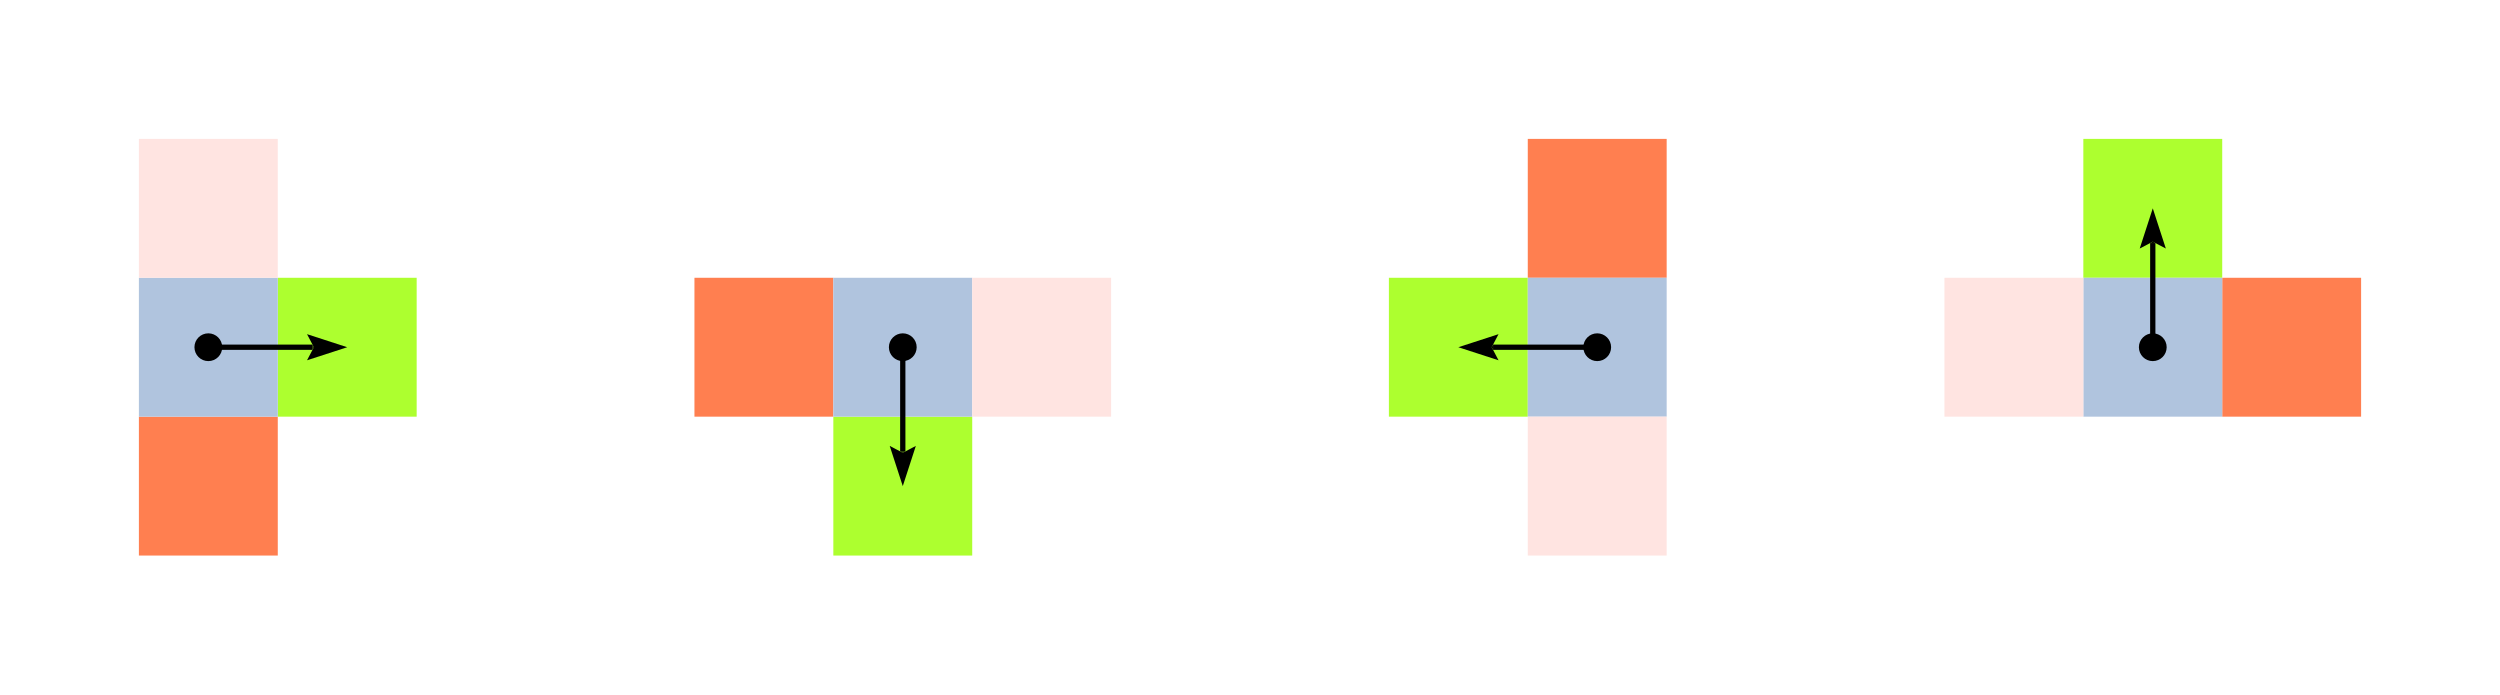
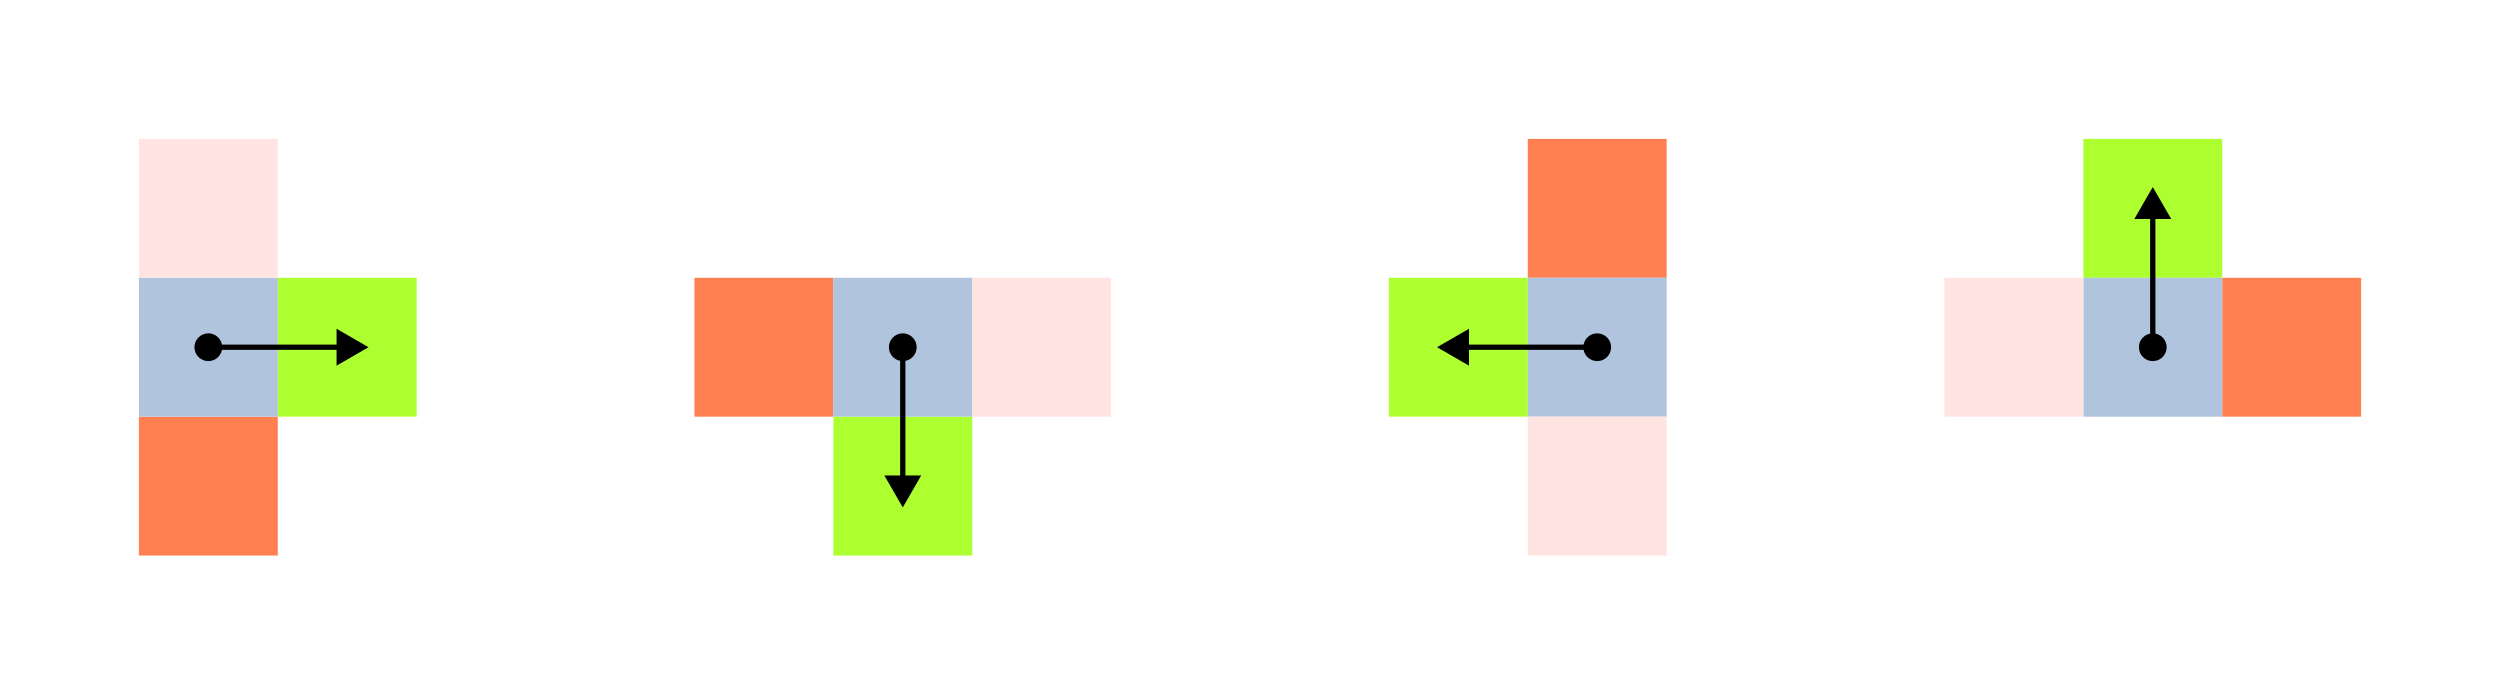
<svg xmlns="http://www.w3.org/2000/svg" viewBox="0.0 0.0 1440.0 400.0" height="400" font-size="1" stroke-opacity="1" width="1440" stroke="rgb(0,0,0)" version="1.1">
  <defs />
  <g stroke-linecap="butt" fill="rgb(255,127,80)" stroke-miterlimit="10.0" stroke-width="0.0" fill-opacity="1.0" stroke-opacity="1.0" stroke-linejoin="miter" stroke="rgb(0,0,0)">
    <path d="M 1360,160 l -80,0 l -0,80 l 80,0 Z" />
  </g>
  <g stroke-linecap="butt" fill="rgb(173,255,47)" stroke-miterlimit="10.0" stroke-width="0.0" fill-opacity="1.0" stroke-opacity="1.0" stroke-linejoin="miter" stroke="rgb(0,0,0)">
    <path d="M 1280,80 l -80,0 l -0,80 l 80,0 Z" />
  </g>
  <g stroke-linecap="butt" fill="rgb(176,196,222)" stroke-miterlimit="10.0" stroke-width="0.0" fill-opacity="1.0" stroke-opacity="1.0" stroke-linejoin="miter" stroke="rgb(0,0,0)">
    <path d="M 1280,160 l -80,0 l -0,80 l 80,0 Z" />
  </g>
  <g stroke-linecap="butt" fill="rgb(0,0,0)" stroke-miterlimit="10.0" stroke-width="0.0" fill-opacity="1.0" stroke-opacity="1.0" stroke-linejoin="miter" stroke="rgb(0,0,0)">
    <path d="M 1240,192 c -4.418,-0 -8,3.582 -8 8c -0,4.418 3.582,8 8 8c 4.418,0 8,-3.582 8 -8c 0,-4.418 -3.582,-8 -8 -8Z" />
  </g>
  <g stroke-linecap="butt" fill="rgb(255,228,225)" stroke-miterlimit="10.0" stroke-width="0.0" fill-opacity="1.0" stroke-opacity="1.0" stroke-linejoin="miter" stroke="rgb(0,0,0)">
    <path d="M 1200,160 l -80,0 l -0,80 l 80,0 Z" />
  </g>
+   <g stroke-linecap="butt" fill="rgb(0,0,0)" stroke-miterlimit="10.0" stroke-width="3.036" fill-opacity="1.0" stroke-opacity="1.0" stroke-linejoin="miter" stroke="rgb(0,0,0)">
+     <path d="M 1248,124.619 l -8,-13.856 l -8,13.856 Z" />
+   </g>
  <g stroke-linecap="butt" fill="rgb(0,0,0)" stroke-miterlimit="10.0" stroke-width="3.036" fill-opacity="0.0" stroke-opacity="1.0" stroke-linejoin="miter" stroke="rgb(0,0,0)">
-     <path d="M 1240,200 l 0,-60 " />
-   </g>
-   <g stroke-linecap="butt" fill="rgb(0,0,0)" stroke-miterlimit="10.0" stroke-width="0.0" fill-opacity="1.0" stroke-opacity="1.0" stroke-linejoin="miter" stroke="rgb(0,0,0)" />
-   <g stroke-linecap="butt" fill="rgb(0,0,0)" stroke-miterlimit="10.0" stroke-width="0.0" fill-opacity="1.0" stroke-opacity="1.0" stroke-linejoin="miter" stroke="rgb(0,0,0)" />
-   <g stroke-linecap="butt" fill="rgb(0,0,0)" stroke-miterlimit="10.0" stroke-width="0.0" fill-opacity="1.0" stroke-opacity="1.0" stroke-linejoin="miter" stroke="rgb(0,0,0)">
-     <path d="M 1240,120 l -7.524,23.158 l 7.524,-3.956 l 7.524,3.956 Z" />
-   </g>
-   <g stroke-linecap="butt" fill="rgb(0,0,0)" stroke-miterlimit="10.0" stroke-width="0.0" fill-opacity="1.0" stroke-opacity="1.0" stroke-linejoin="miter" stroke="rgb(0,0,0)">
-     <path d="M 1240,139.202 l -0,0.798 l -1.518,-0 l 1.518,-0.798 l -0,0.798 l 1.518,0 Z" />
+     <path d="M 1240,200 l 0,-80 " />
  </g>
  <g stroke-linecap="butt" fill="rgb(255,127,80)" stroke-miterlimit="10.0" stroke-width="0.0" fill-opacity="1.0" stroke-opacity="1.0" stroke-linejoin="miter" stroke="rgb(0,0,0)">
    <path d="M 880,80 l -0,80 l 80,0 l 0,-80 Z" />
  </g>
  <g stroke-linecap="butt" fill="rgb(173,255,47)" stroke-miterlimit="10.0" stroke-width="0.0" fill-opacity="1.0" stroke-opacity="1.0" stroke-linejoin="miter" stroke="rgb(0,0,0)">
    <path d="M 800,160 l -0,80 l 80,0 l 0,-80 Z" />
  </g>
  <g stroke-linecap="butt" fill="rgb(176,196,222)" stroke-miterlimit="10.0" stroke-width="0.0" fill-opacity="1.0" stroke-opacity="1.0" stroke-linejoin="miter" stroke="rgb(0,0,0)">
    <path d="M 880,160 l -0,80 l 80,0 l 0,-80 Z" />
  </g>
  <g stroke-linecap="butt" fill="rgb(0,0,0)" stroke-miterlimit="10.0" stroke-width="0.0" fill-opacity="1.0" stroke-opacity="1.0" stroke-linejoin="miter" stroke="rgb(0,0,0)">
    <path d="M 912,200 c -0,4.418 3.582,8 8 8c 4.418,0 8,-3.582 8 -8c 0,-4.418 -3.582,-8 -8 -8c -4.418,-0 -8,3.582 -8 8Z" />
  </g>
  <g stroke-linecap="butt" fill="rgb(255,228,225)" stroke-miterlimit="10.0" stroke-width="0.0" fill-opacity="1.0" stroke-opacity="1.0" stroke-linejoin="miter" stroke="rgb(0,0,0)">
    <path d="M 880,240 l -0,80 l 80,0 l 0,-80 Z" />
  </g>
+   <g stroke-linecap="butt" fill="rgb(0,0,0)" stroke-miterlimit="10.0" stroke-width="3.036" fill-opacity="1.0" stroke-opacity="1.0" stroke-linejoin="miter" stroke="rgb(0,0,0)">
+     <path d="M 844.619,192 l -13.856,8 l 13.856,8 Z" />
+   </g>
  <g stroke-linecap="butt" fill="rgb(0,0,0)" stroke-miterlimit="10.0" stroke-width="3.036" fill-opacity="0.0" stroke-opacity="1.0" stroke-linejoin="miter" stroke="rgb(0,0,0)">
-     <path d="M 920,200 l -60,0 " />
-   </g>
-   <g stroke-linecap="butt" fill="rgb(0,0,0)" stroke-miterlimit="10.0" stroke-width="0.0" fill-opacity="1.0" stroke-opacity="1.0" stroke-linejoin="miter" stroke="rgb(0,0,0)" />
-   <g stroke-linecap="butt" fill="rgb(0,0,0)" stroke-miterlimit="10.0" stroke-width="0.0" fill-opacity="1.0" stroke-opacity="1.0" stroke-linejoin="miter" stroke="rgb(0,0,0)" />
-   <g stroke-linecap="butt" fill="rgb(0,0,0)" stroke-miterlimit="10.0" stroke-width="0.0" fill-opacity="1.0" stroke-opacity="1.0" stroke-linejoin="miter" stroke="rgb(0,0,0)">
-     <path d="M 840,200 l 23.158,7.524 l -3.956,-7.524 l 3.956,-7.524 Z" />
-   </g>
-   <g stroke-linecap="butt" fill="rgb(0,0,0)" stroke-miterlimit="10.0" stroke-width="0.0" fill-opacity="1.0" stroke-opacity="1.0" stroke-linejoin="miter" stroke="rgb(0,0,0)">
-     <path d="M 859.202,200 l 0.798,-0 l 0,1.518 l -0.798,-1.518 l 0.798,-0 l -0,-1.518 Z" />
+     <path d="M 920,200 l -80,-0 " />
  </g>
  <g stroke-linecap="butt" fill="rgb(255,127,80)" stroke-miterlimit="10.0" stroke-width="0.0" fill-opacity="1.0" stroke-opacity="1.0" stroke-linejoin="miter" stroke="rgb(0,0,0)">
    <path d="M 400,240 l 80,0 l 0,-80 l -80,-0 Z" />
  </g>
  <g stroke-linecap="butt" fill="rgb(173,255,47)" stroke-miterlimit="10.0" stroke-width="0.0" fill-opacity="1.0" stroke-opacity="1.0" stroke-linejoin="miter" stroke="rgb(0,0,0)">
    <path d="M 480,320 l 80,0 l 0,-80 l -80,-0 Z" />
  </g>
  <g stroke-linecap="butt" fill="rgb(176,196,222)" stroke-miterlimit="10.0" stroke-width="0.0" fill-opacity="1.0" stroke-opacity="1.0" stroke-linejoin="miter" stroke="rgb(0,0,0)">
    <path d="M 480,240 l 80,0 l 0,-80 l -80,-0 Z" />
  </g>
  <g stroke-linecap="butt" fill="rgb(0,0,0)" stroke-miterlimit="10.0" stroke-width="0.0" fill-opacity="1.0" stroke-opacity="1.0" stroke-linejoin="miter" stroke="rgb(0,0,0)">
    <path d="M 520,208 c 4.418,0 8,-3.582 8 -8c 0,-4.418 -3.582,-8 -8 -8c -4.418,-0 -8,3.582 -8 8c -0,4.418 3.582,8 8 8Z" />
  </g>
  <g stroke-linecap="butt" fill="rgb(255,228,225)" stroke-miterlimit="10.0" stroke-width="0.0" fill-opacity="1.0" stroke-opacity="1.0" stroke-linejoin="miter" stroke="rgb(0,0,0)">
    <path d="M 560,240 l 80,0 l 0,-80 l -80,-0 Z" />
  </g>
+   <g stroke-linecap="butt" fill="rgb(0,0,0)" stroke-miterlimit="10.0" stroke-width="3.036" fill-opacity="1.0" stroke-opacity="1.0" stroke-linejoin="miter" stroke="rgb(0,0,0)">
+     <path d="M 512,275.381 l 8,13.856 l 8,-13.856 Z" />
+   </g>
  <g stroke-linecap="butt" fill="rgb(0,0,0)" stroke-miterlimit="10.0" stroke-width="3.036" fill-opacity="0.0" stroke-opacity="1.0" stroke-linejoin="miter" stroke="rgb(0,0,0)">
-     <path d="M 520,200 l 0,60 " />
-   </g>
-   <g stroke-linecap="butt" fill="rgb(0,0,0)" stroke-miterlimit="10.0" stroke-width="0.0" fill-opacity="1.0" stroke-opacity="1.0" stroke-linejoin="miter" stroke="rgb(0,0,0)" />
-   <g stroke-linecap="butt" fill="rgb(0,0,0)" stroke-miterlimit="10.0" stroke-width="0.0" fill-opacity="1.0" stroke-opacity="1.0" stroke-linejoin="miter" stroke="rgb(0,0,0)" />
-   <g stroke-linecap="butt" fill="rgb(0,0,0)" stroke-miterlimit="10.0" stroke-width="0.0" fill-opacity="1.0" stroke-opacity="1.0" stroke-linejoin="miter" stroke="rgb(0,0,0)">
-     <path d="M 520,280 l 7.524,-23.158 l -7.524,3.956 l -7.524,-3.956 Z" />
-   </g>
-   <g stroke-linecap="butt" fill="rgb(0,0,0)" stroke-miterlimit="10.0" stroke-width="0.0" fill-opacity="1.0" stroke-opacity="1.0" stroke-linejoin="miter" stroke="rgb(0,0,0)">
-     <path d="M 520,260.798 l -0,-0.798 l 1.518,-0 l -1.518,0.798 l -0,-0.798 l -1.518,0 Z" />
+     <path d="M 520,200 l -0,80 " />
  </g>
  <g stroke-linecap="butt" fill="rgb(255,127,80)" stroke-miterlimit="10.0" stroke-width="0.0" fill-opacity="1.0" stroke-opacity="1.0" stroke-linejoin="miter" stroke="rgb(0,0,0)">
    <path d="M 160,320 l -0,-80 h -80 l -0,80 Z" />
  </g>
  <g stroke-linecap="butt" fill="rgb(173,255,47)" stroke-miterlimit="10.0" stroke-width="0.0" fill-opacity="1.0" stroke-opacity="1.0" stroke-linejoin="miter" stroke="rgb(0,0,0)">
    <path d="M 240,240 l -0,-80 h -80 l -0,80 Z" />
  </g>
  <g stroke-linecap="butt" fill="rgb(176,196,222)" stroke-miterlimit="10.0" stroke-width="0.0" fill-opacity="1.0" stroke-opacity="1.0" stroke-linejoin="miter" stroke="rgb(0,0,0)">
    <path d="M 160,240 l -0,-80 h -80 l -0,80 Z" />
  </g>
  <g stroke-linecap="butt" fill="rgb(0,0,0)" stroke-miterlimit="10.0" stroke-width="0.0" fill-opacity="1.0" stroke-opacity="1.0" stroke-linejoin="miter" stroke="rgb(0,0,0)">
    <path d="M 128,200 c 0,-4.418 -3.582,-8 -8 -8c -4.418,-0 -8,3.582 -8 8c -0,4.418 3.582,8 8 8c 4.418,0 8,-3.582 8 -8Z" />
  </g>
  <g stroke-linecap="butt" fill="rgb(255,228,225)" stroke-miterlimit="10.0" stroke-width="0.0" fill-opacity="1.0" stroke-opacity="1.0" stroke-linejoin="miter" stroke="rgb(0,0,0)">
    <path d="M 160,160 l -0,-80 h -80 l -0,80 Z" />
  </g>
+   <g stroke-linecap="butt" fill="rgb(0,0,0)" stroke-miterlimit="10.0" stroke-width="3.036" fill-opacity="1.0" stroke-opacity="1.0" stroke-linejoin="miter" stroke="rgb(0,0,0)">
+     <path d="M 195.381,208 l 13.856,-8 l -13.856,-8 Z" />
+   </g>
  <g stroke-linecap="butt" fill="rgb(0,0,0)" stroke-miterlimit="10.0" stroke-width="3.036" fill-opacity="0.0" stroke-opacity="1.0" stroke-linejoin="miter" stroke="rgb(0,0,0)">
-     <path d="M 120,200 h 60 " />
-   </g>
-   <g stroke-linecap="butt" fill="rgb(0,0,0)" stroke-miterlimit="10.0" stroke-width="0.0" fill-opacity="1.0" stroke-opacity="1.0" stroke-linejoin="miter" stroke="rgb(0,0,0)" />
-   <g stroke-linecap="butt" fill="rgb(0,0,0)" stroke-miterlimit="10.0" stroke-width="0.0" fill-opacity="1.0" stroke-opacity="1.0" stroke-linejoin="miter" stroke="rgb(0,0,0)" />
-   <g stroke-linecap="butt" fill="rgb(0,0,0)" stroke-miterlimit="10.0" stroke-width="0.0" fill-opacity="1.0" stroke-opacity="1.0" stroke-linejoin="miter" stroke="rgb(0,0,0)">
-     <path d="M 200,200 l -23.158,-7.524 l 3.956,7.524 l -3.956,7.524 Z" />
-   </g>
-   <g stroke-linecap="butt" fill="rgb(0,0,0)" stroke-miterlimit="10.0" stroke-width="0.0" fill-opacity="1.0" stroke-opacity="1.0" stroke-linejoin="miter" stroke="rgb(0,0,0)">
-     <path d="M 180.798,200 h -0.798 v -1.518 l 0.798,1.518 h -0.798 v 1.518 Z" />
+     <path d="M 120,200 l 80,0 " />
  </g>
</svg>
